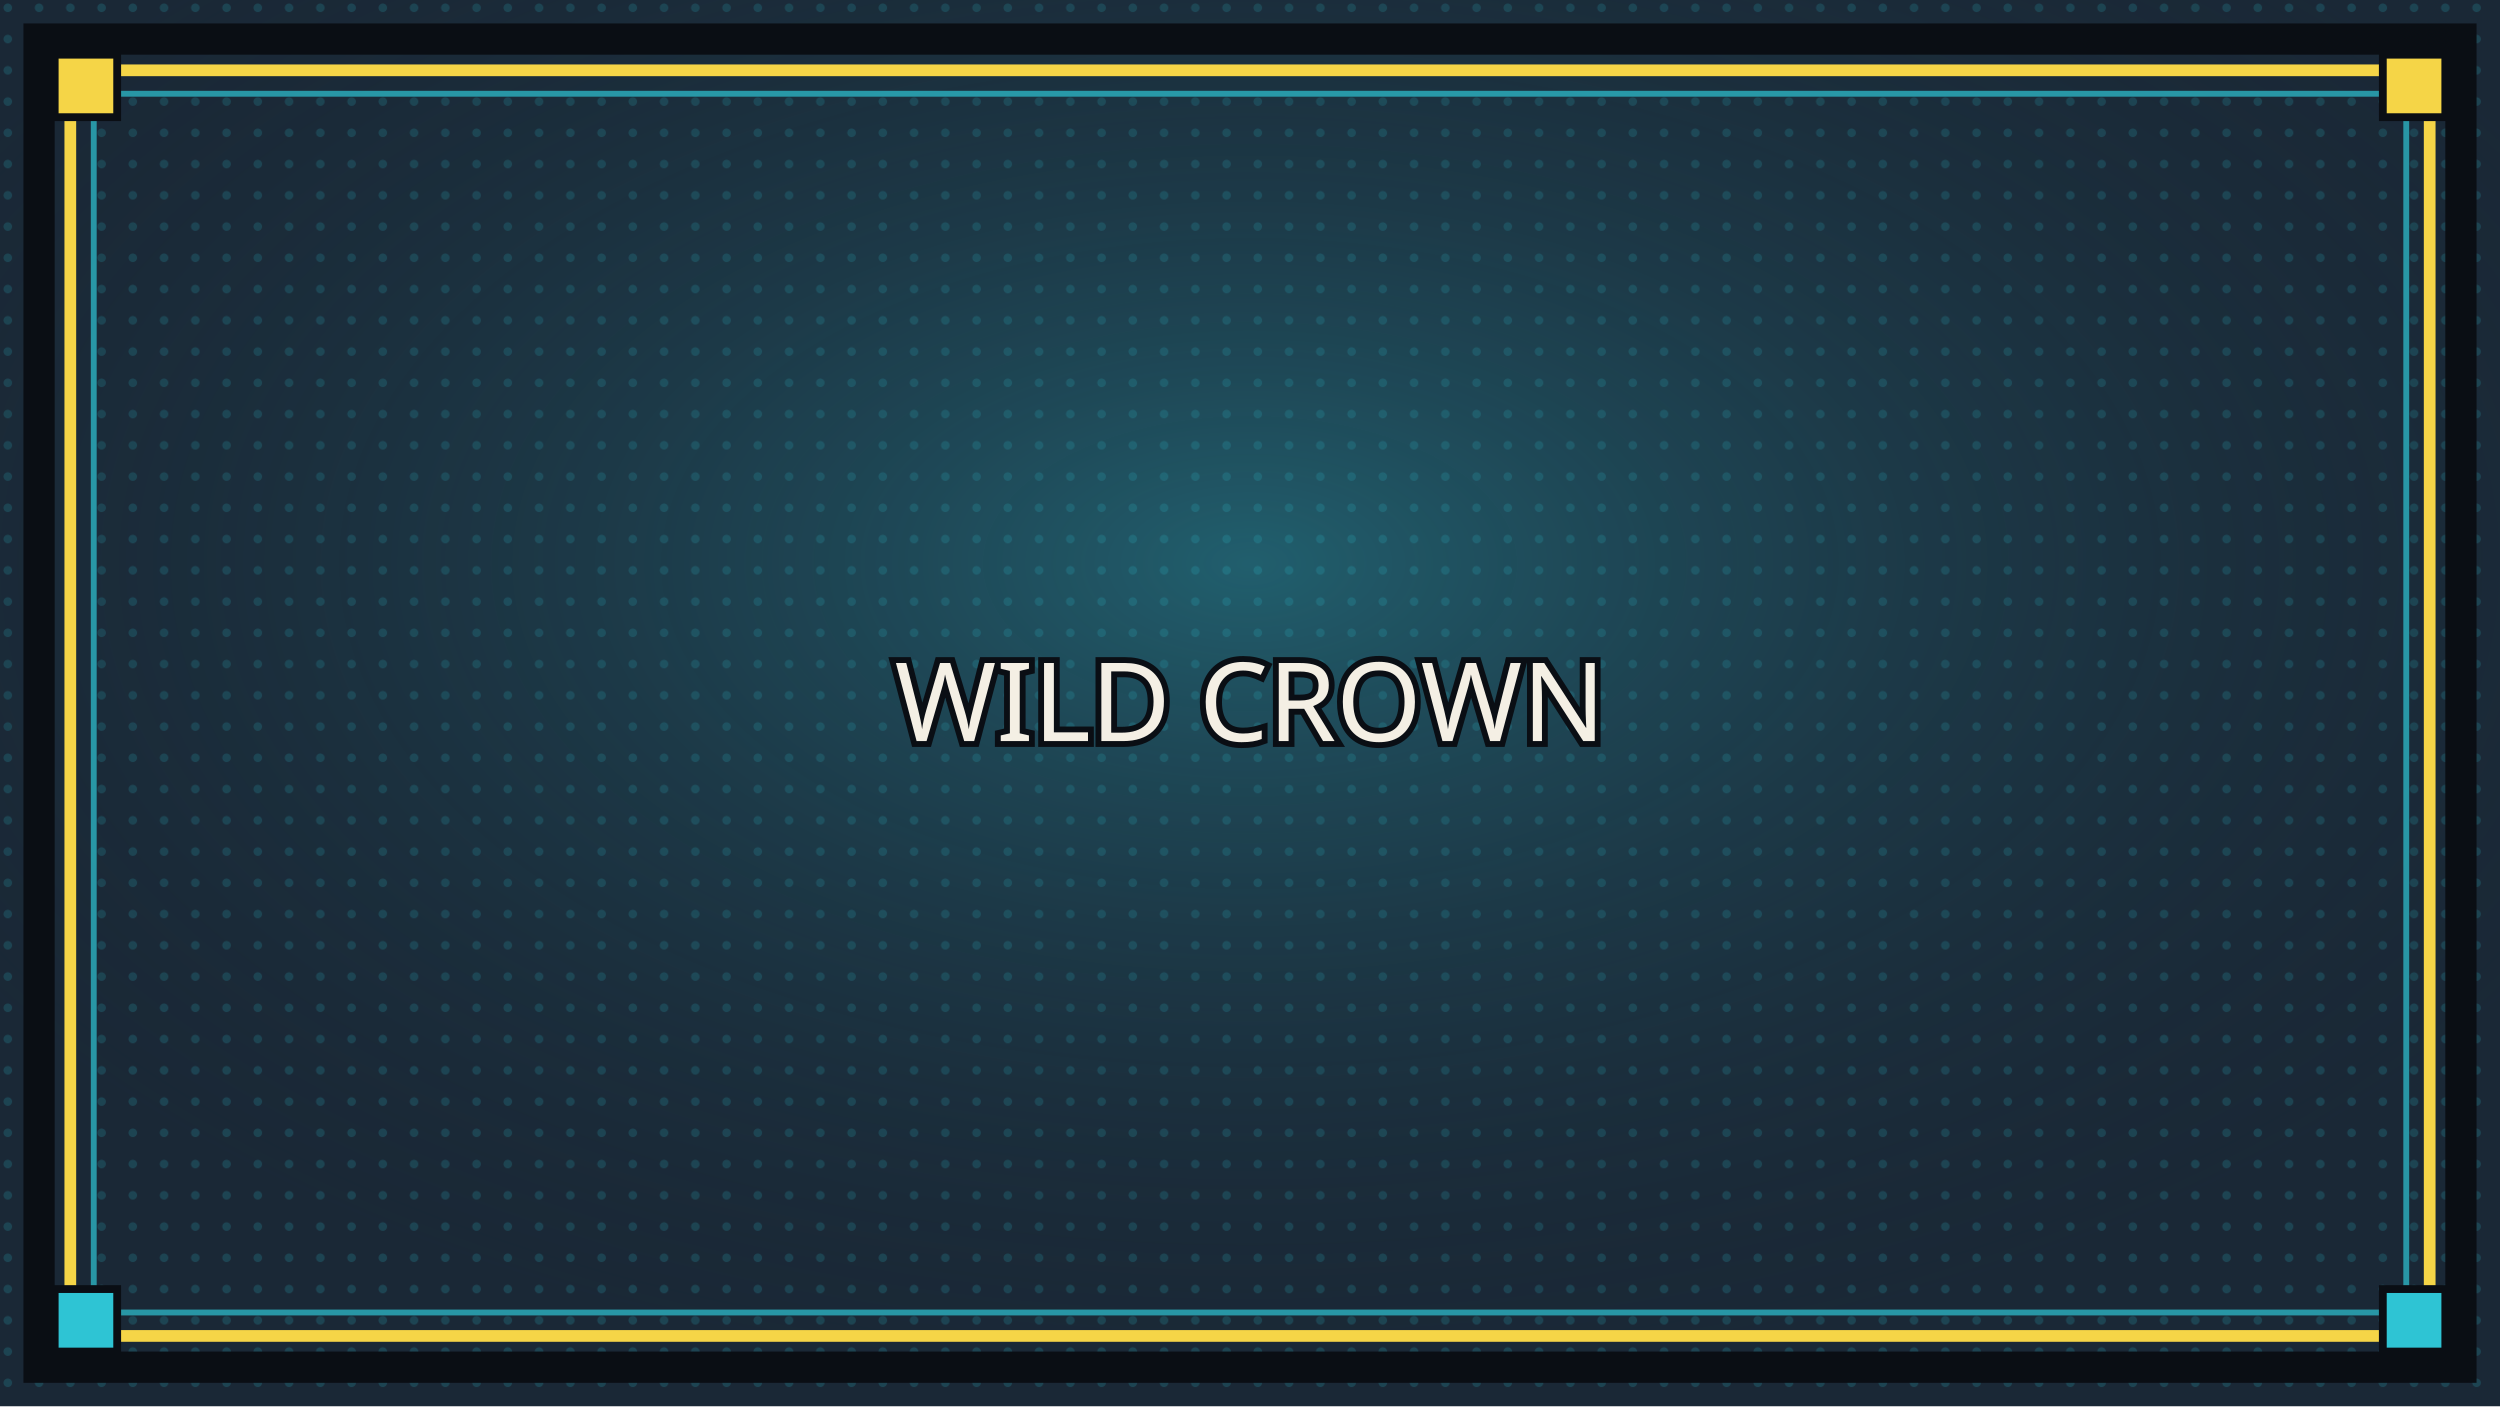
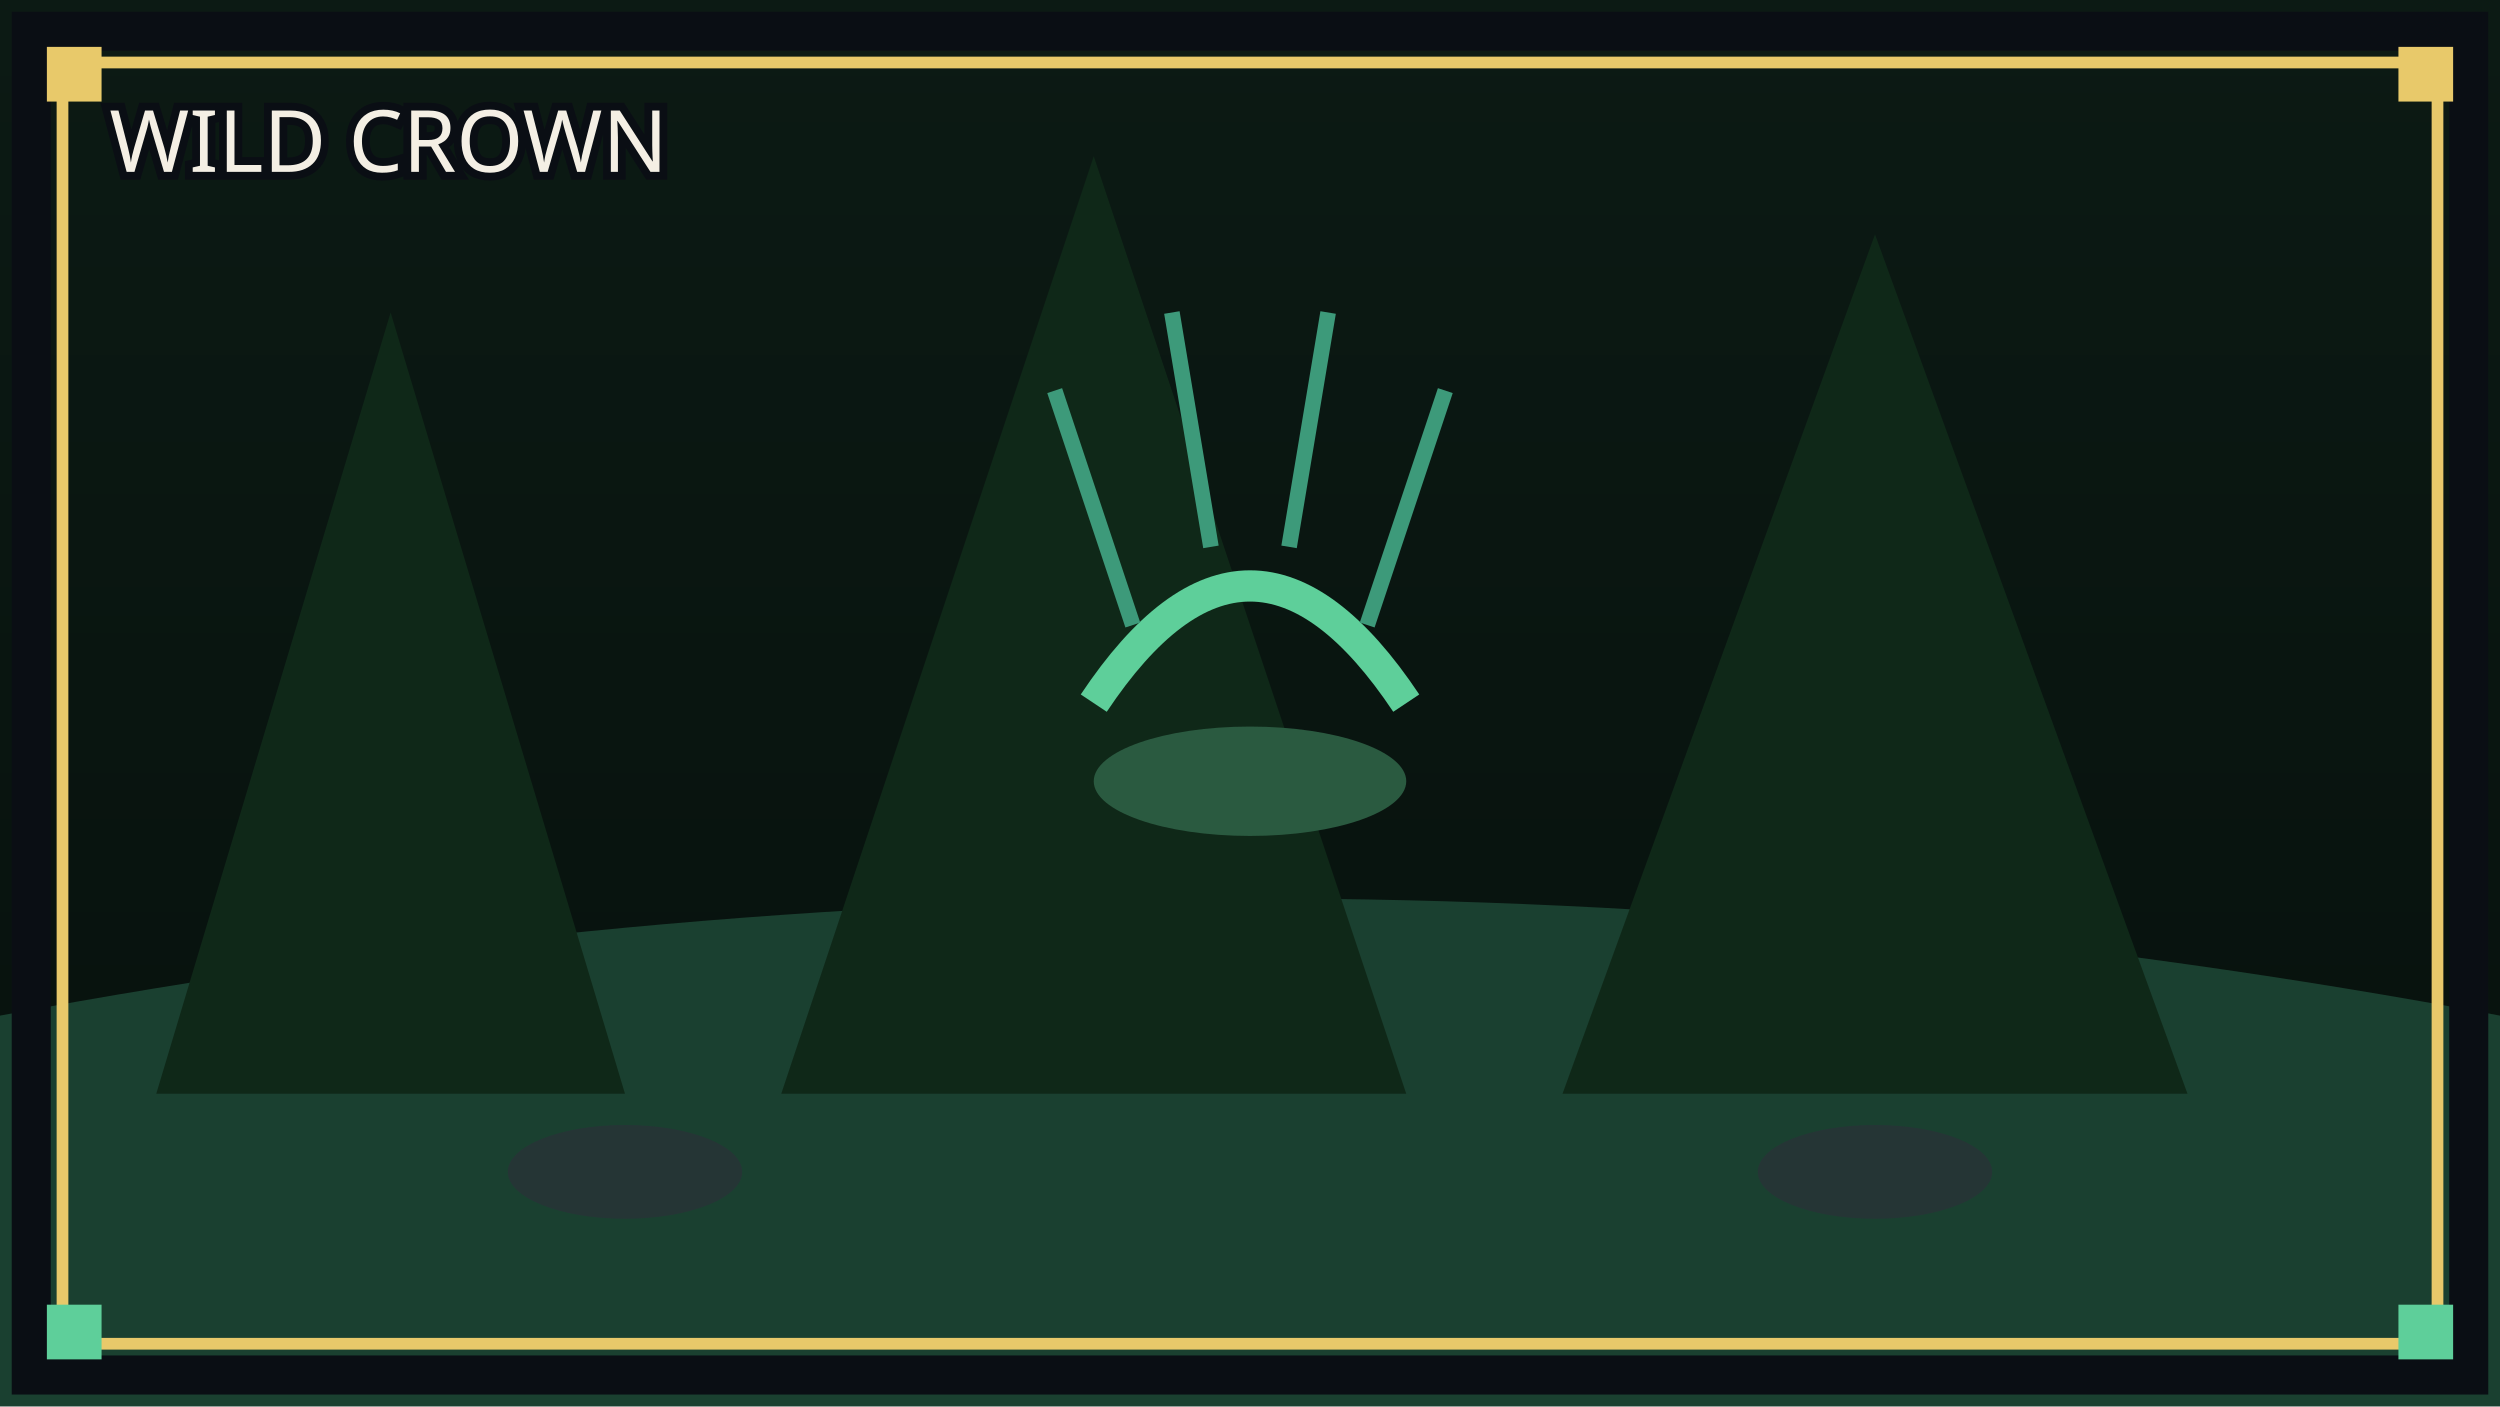
<svg xmlns="http://www.w3.org/2000/svg" width="640" height="360" viewBox="0 0 640 360" fill="none">
  <defs>
-     <pattern id="ht" width="8" height="8" patternUnits="userSpaceOnUse">
-       <circle cx="2" cy="2" r="1.1" fill="#2ec4d4" fill-opacity="0.18" />
-     </pattern>
-     <radialGradient id="g" cx="50%" cy="40%" r="60%">
-       <stop offset="0%" stop-color="#2ec4d4" stop-opacity="0.35" />
-       <stop offset="100%" stop-color="#1a2836" stop-opacity="0" />
-     </radialGradient>
+     <linearGradient id="sky" x1="0" y1="0" x2="0" y2="1">
+       <stop offset="0%" stop-color="#0c1a14" />
+       <stop offset="100%" stop-color="#06100c" />
+     </linearGradient>
  </defs>
-   <rect width="640" height="360" fill="#1a2836" />
-   <rect width="640" height="360" fill="url(#ht)" />
-   <rect width="640" height="360" fill="url(#g)" />
-   <rect x="10" y="10" width="620" height="340" fill="none" stroke="#0a0e14" stroke-width="8" />
-   <rect x="18" y="18" width="604" height="324" fill="none" stroke="#f5d547" stroke-width="3" />
-   <rect x="24" y="24" width="592" height="312" fill="none" stroke="#2ec4d4" stroke-width="1.5" opacity="0.7" />
-   <rect x="14" y="14" width="16" height="16" fill="#f5d547" stroke="#0a0e14" stroke-width="2" />
-   <rect x="610" y="14" width="16" height="16" fill="#f5d547" stroke="#0a0e14" stroke-width="2" />
-   <rect x="14" y="330" width="16" height="16" fill="#2ec4d4" stroke="#0a0e14" stroke-width="2" />
-   <rect x="610" y="330" width="16" height="16" fill="#2ec4d4" stroke="#0a0e14" stroke-width="2" />
-   <text x="320" y="180" text-anchor="middle" dominant-baseline="middle" font-family="Impact, Arial Black, sans-serif" font-size="28" fill="#f4efe4" stroke="#0a0e14" stroke-width="3" paint-order="stroke">WILD CROWN</text>
+   <rect width="640" height="360" fill="url(#sky)" />
+   <path d="M0 260 Q320 200 640 260 L640 360 L0 360Z" fill="#1a4030" />
+   <g fill="#0f2818">
+     <path d="M40 280 L100 80 L160 280Z" />
+     <path d="M200 280 L280 40 L360 280Z" />
+     <path d="M400 280 L480 60 L560 280Z" />
+   </g>
+   <path d="M280 180 Q320 120 360 180" fill="none" stroke="#5ecf9a" stroke-width="8" />
+   <path d="M290 160 L270 100 M310 140 L300 80 M330 140 L340 80 M350 160 L370 100" stroke="#3d9a7a" stroke-width="4" />
+   <ellipse cx="320" cy="200" rx="40" ry="14" fill="#2a5a40" />
+   <g fill="#2a3038" opacity="0.7">
+     <ellipse cx="160" cy="300" rx="30" ry="12" />
+     <ellipse cx="480" cy="300" rx="30" ry="12" />
+   </g>
+   <rect x="8" y="8" width="624" height="344" fill="none" stroke="#0a0e14" stroke-width="10" />
+   <rect x="16" y="16" width="608" height="328" fill="none" stroke="#e8c96a" stroke-width="3" />
+   <rect x="12" y="12" width="14" height="14" fill="#e8c96a" />
+   <rect x="614" y="12" width="14" height="14" fill="#e8c96a" />
+   <rect x="12" y="334" width="14" height="14" fill="#5ecf9a" />
+   <rect x="614" y="334" width="14" height="14" fill="#5ecf9a" />
+   <text x="28" y="44" font-family="Impact, Arial Black, sans-serif" font-size="22" fill="#f4efe4" stroke="#0a0e14" stroke-width="4" paint-order="stroke">WILD CROWN</text>
</svg>
